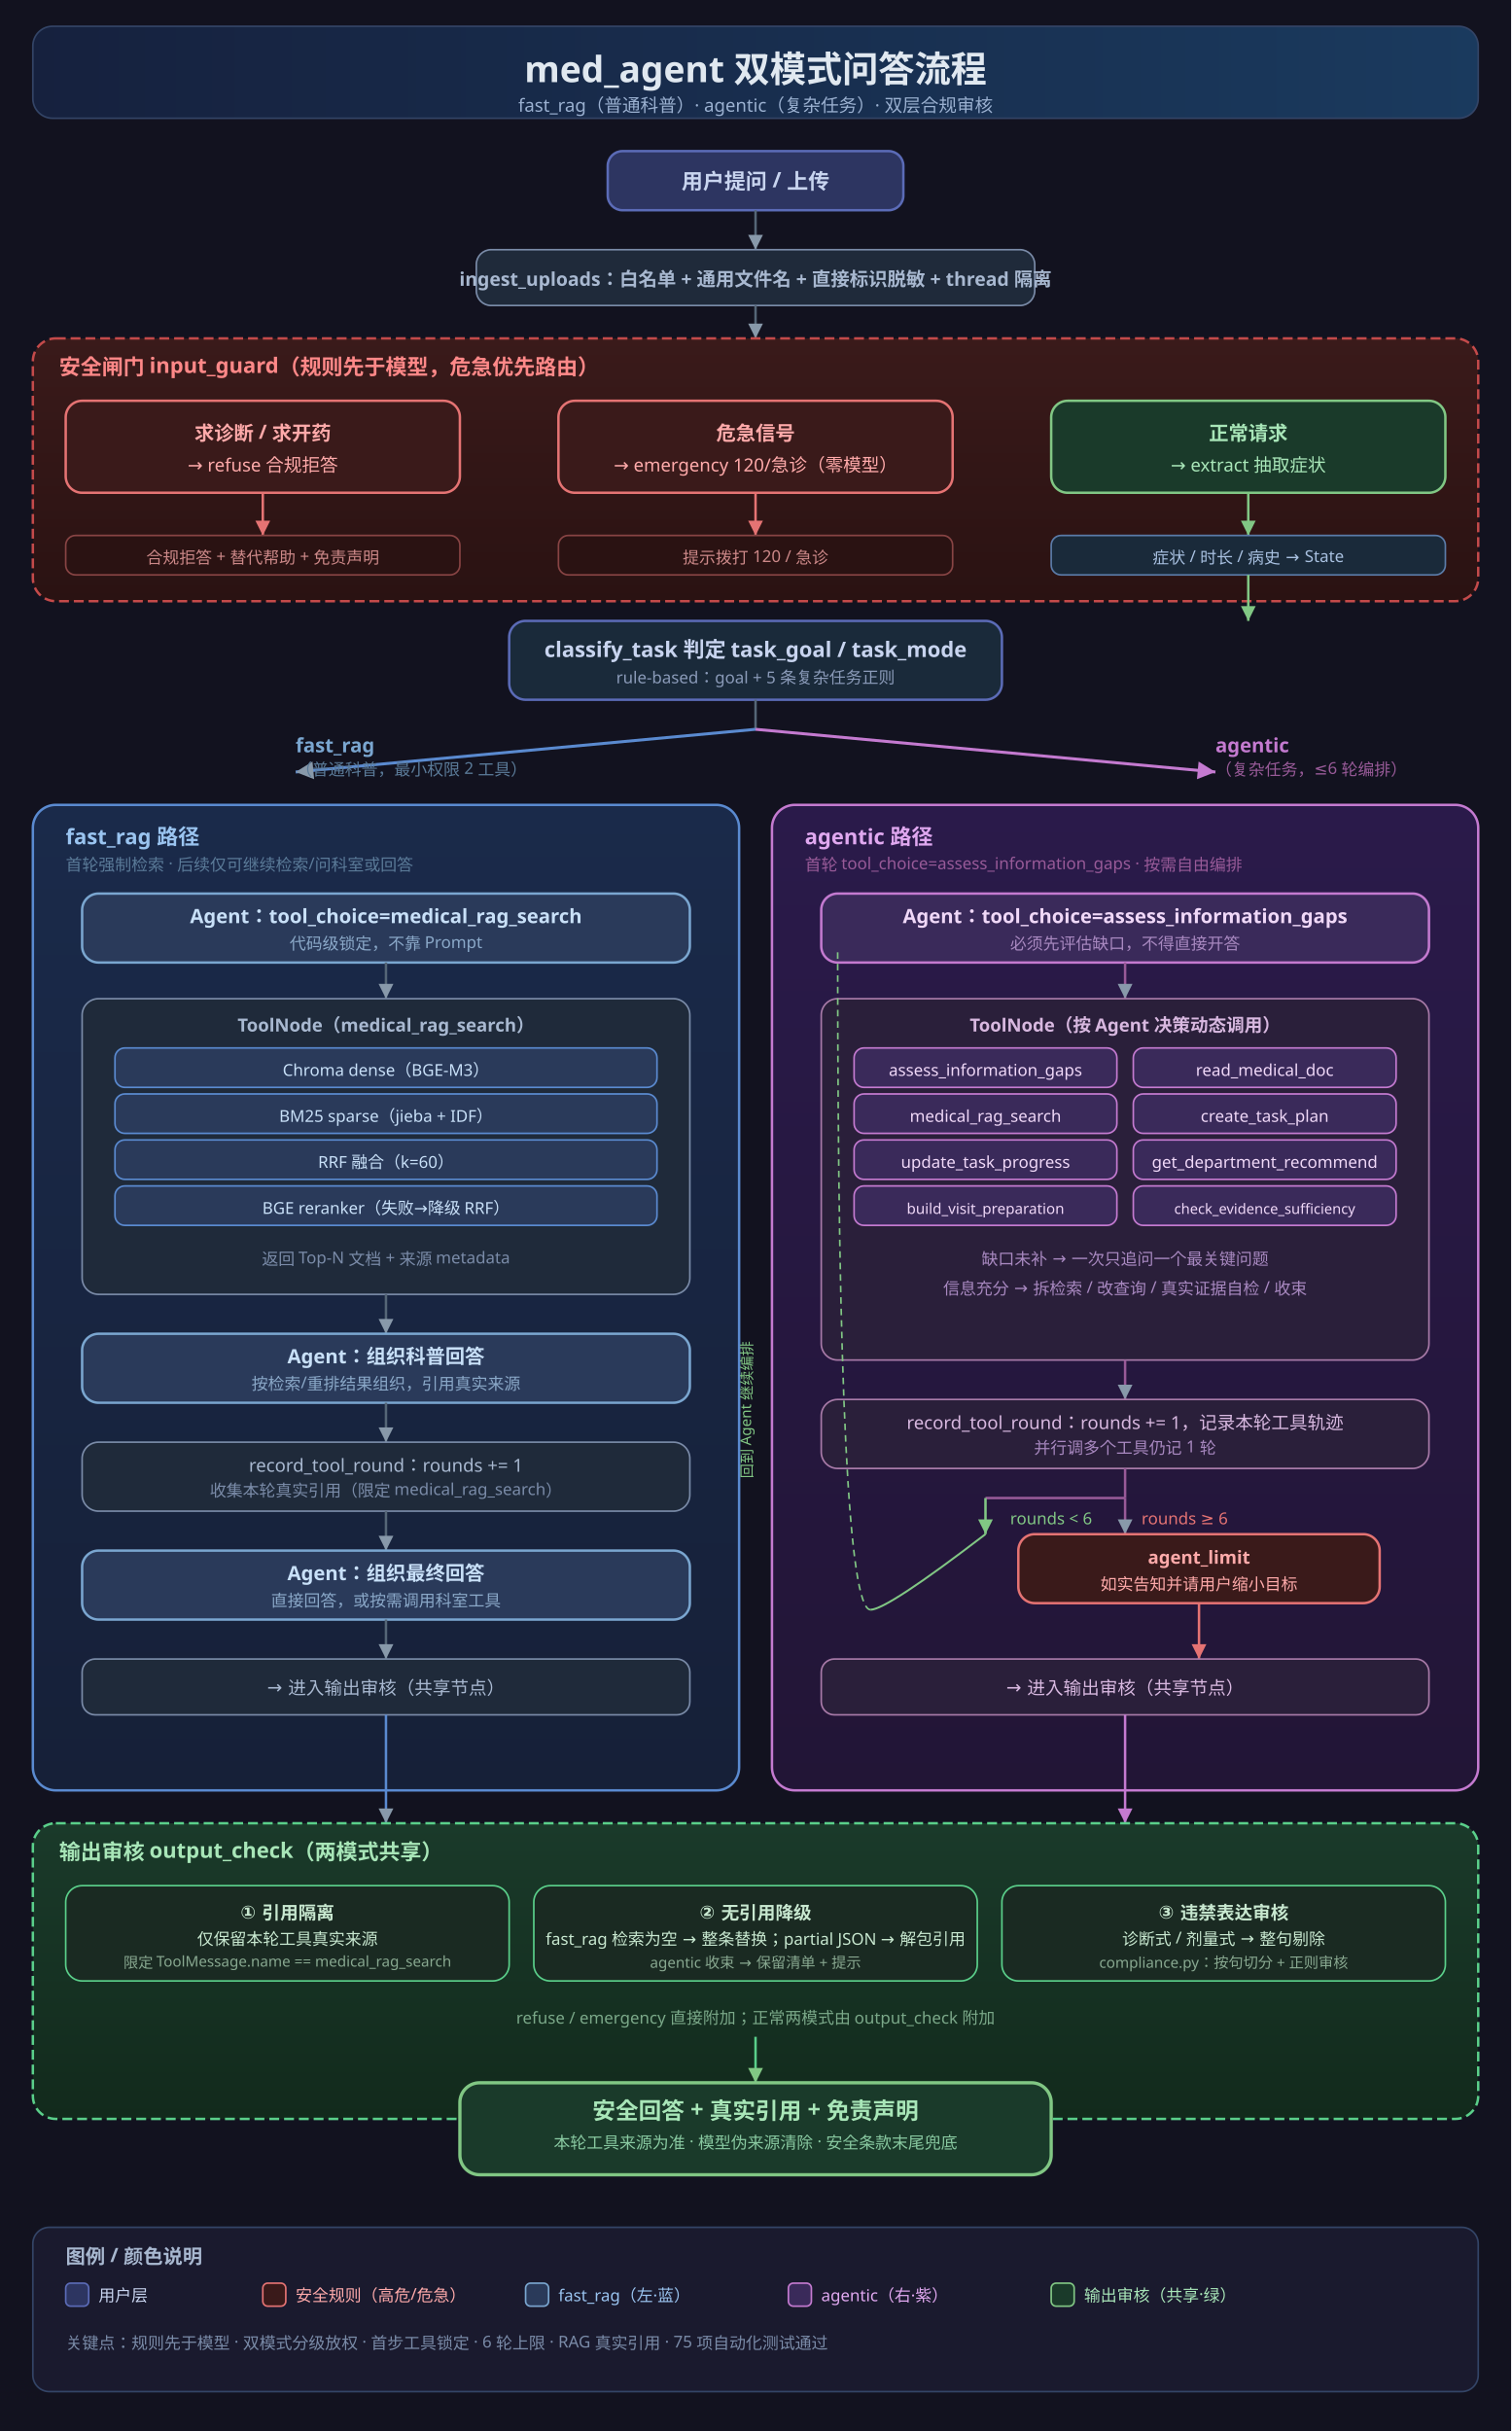
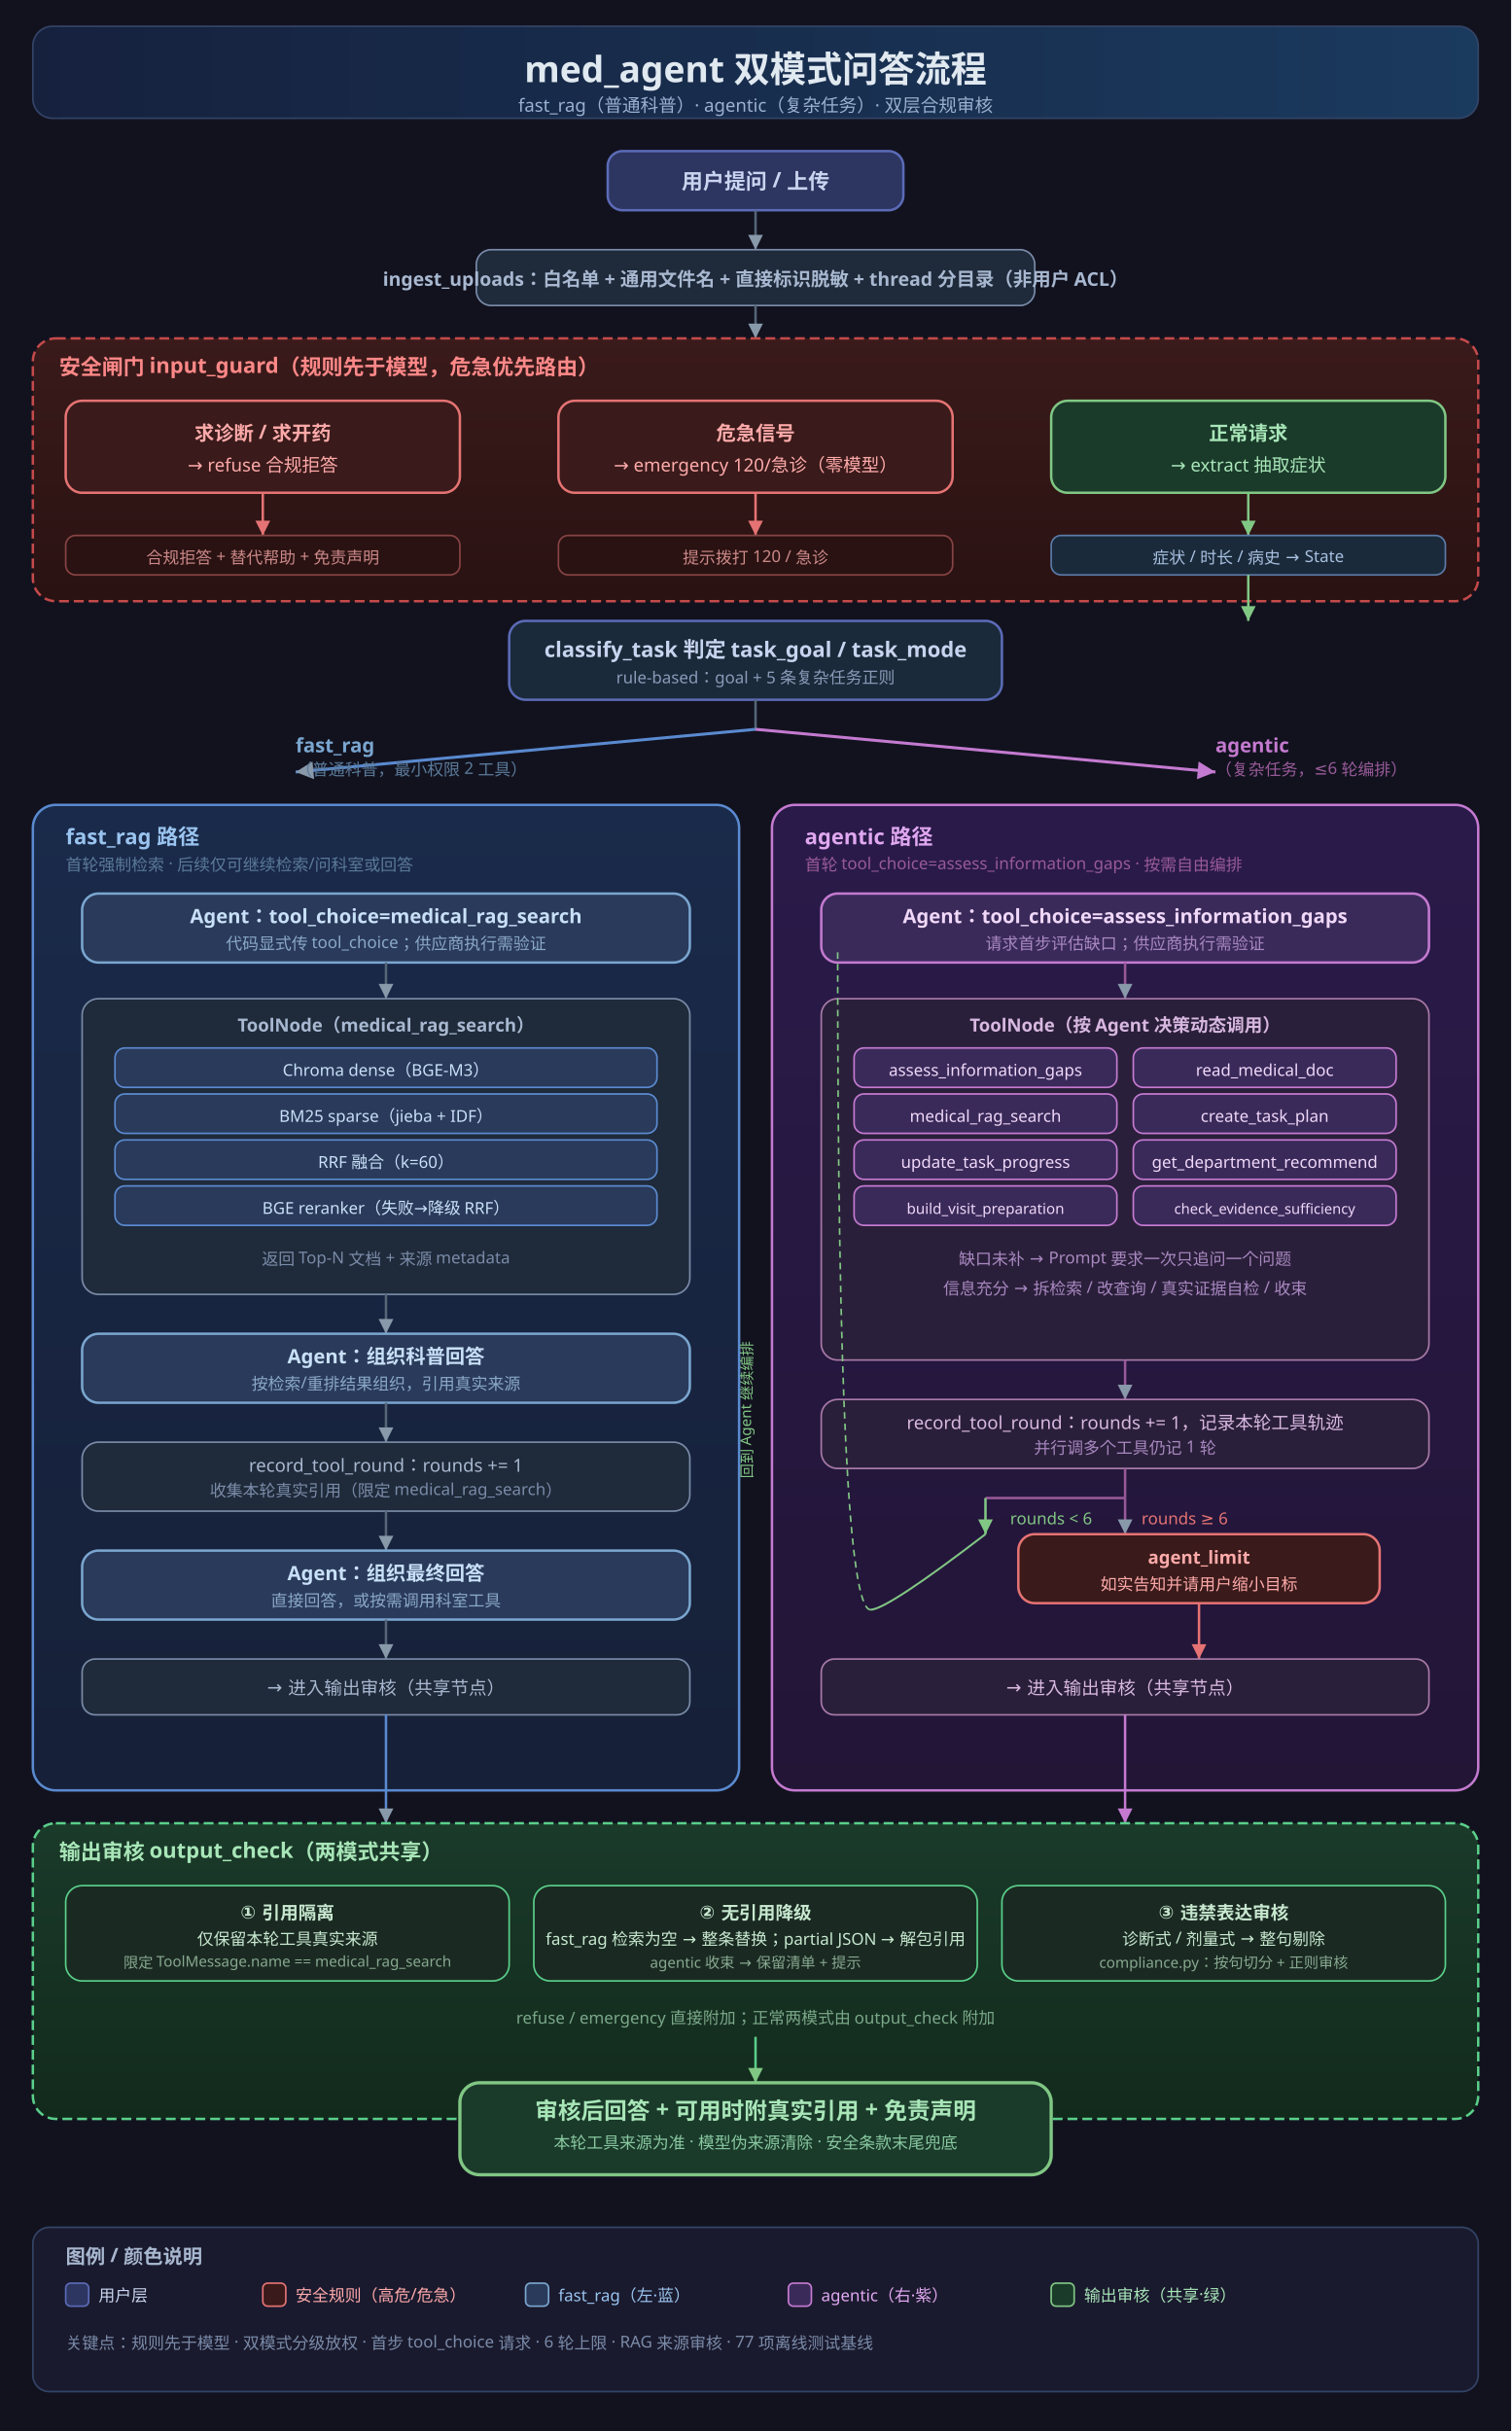
<svg xmlns="http://www.w3.org/2000/svg" viewBox="0 0 920 1480" font-family="'Microsoft YaHei','PingFang SC',sans-serif">
  <defs>
    <marker id="arr" markerWidth="10" markerHeight="10" refX="6" refY="3" orient="auto">
      <path d="M0,0 L6,3 L0,6 Z" fill="#8899aa" />
    </marker>
    <marker id="arrR" markerWidth="10" markerHeight="10" refX="6" refY="3" orient="auto">
      <path d="M0,0 L6,3 L0,6 Z" fill="#e57373" />
    </marker>
    <marker id="arrG" markerWidth="10" markerHeight="10" refX="6" refY="3" orient="auto">
      <path d="M0,0 L6,3 L0,6 Z" fill="#81c784" />
    </marker>
    <marker id="arrP" markerWidth="10" markerHeight="10" refX="6" refY="3" orient="auto">
      <path d="M0,0 L6,3 L0,6 Z" fill="#c47ad0" />
    </marker>
    <linearGradient id="titleBg" x1="0" y1="0" x2="1" y2="0">
      <stop offset="0" stop-color="#16213e" />
      <stop offset="1" stop-color="#1a3a5e" />
    </linearGradient>
    <linearGradient id="fastBg" x1="0" y1="0" x2="0" y2="1">
      <stop offset="0" stop-color="#1a2a4a" />
      <stop offset="1" stop-color="#162038" />
    </linearGradient>
    <linearGradient id="agBg" x1="0" y1="0" x2="0" y2="1">
      <stop offset="0" stop-color="#2a1a4a" />
      <stop offset="1" stop-color="#221536" />
    </linearGradient>
    <linearGradient id="safeBg" x1="0" y1="0" x2="0" y2="1">
      <stop offset="0" stop-color="#3a1a1a" />
      <stop offset="1" stop-color="#2a1212" />
    </linearGradient>
    <linearGradient id="outBg" x1="0" y1="0" x2="0" y2="1">
      <stop offset="0" stop-color="#1a3a2a" />
      <stop offset="1" stop-color="#122a1c" />
    </linearGradient>
  </defs>
  <rect x="0" y="0" width="920" height="1480" fill="#12121f" />
  <rect x="20" y="16" width="880" height="56" rx="12" fill="url(#titleBg)" stroke="#334466" stroke-width="1" />
  <text x="460" y="50" text-anchor="middle" fill="#e0e8f0" font-size="22" font-weight="900">med_agent 双模式问答流程</text>
  <text x="460" y="68" text-anchor="middle" fill="#9ab0d0" font-size="11">fast_rag（普通科普）· agentic（复杂任务）· 双层合规审核</text>
  <rect x="370" y="92" width="180" height="36" rx="9" fill="#2d3561" stroke="#5b6bb7" stroke-width="1.5" />
  <text x="460" y="115" text-anchor="middle" fill="#c8d4ef" font-size="13" font-weight="700">用户提问 / 上传</text>
  <line x1="460" y1="128" x2="460" y2="152" stroke="#556677" stroke-width="1.5" marker-end="url(#arr)" />
  <rect x="290" y="152" width="340" height="34" rx="9" fill="#1f2a3a" stroke="#7a8ba8" stroke-width="1" />
-   <text x="460" y="174" text-anchor="middle" fill="#a8b8d0" font-size="11.5" font-weight="700">ingest_uploads：白名单 + 通用文件名 + 直接标识脱敏 + thread 隔离</text>
+   <text x="460" y="174" text-anchor="middle" fill="#a8b8d0" font-size="11.5" font-weight="700">ingest_uploads：白名单 + 通用文件名 + 直接标识脱敏 + thread 分目录（非用户 ACL）</text>
  <line x1="460" y1="186" x2="460" y2="206" stroke="#556677" stroke-width="1.5" marker-end="url(#arr)" />
  <rect x="20" y="206" width="880" height="160" rx="14" fill="url(#safeBg)" stroke="#c44a4a" stroke-width="1.5" stroke-dasharray="6,3" />
  <text x="36" y="228" fill="#ff8888" font-size="13" font-weight="900">安全闸门 input_guard（规则先于模型，危急优先路由）</text>
  <rect x="40" y="244" width="240" height="56" rx="10" fill="#3a1a1a" stroke="#e57373" stroke-width="1.5" />
  <text x="160" y="268" text-anchor="middle" fill="#ffaaaa" font-size="12" font-weight="700">求诊断 / 求开药</text>
  <text x="160" y="287" text-anchor="middle" fill="#ffaaaa" font-size="11">→ refuse 合规拒答</text>
  <rect x="340" y="244" width="240" height="56" rx="10" fill="#3a1a1a" stroke="#e57373" stroke-width="1.5" />
  <text x="460" y="268" text-anchor="middle" fill="#ffaaaa" font-size="12" font-weight="700">危急信号</text>
  <text x="460" y="287" text-anchor="middle" fill="#ffaaaa" font-size="11">→ emergency 120/急诊（零模型）</text>
  <rect x="640" y="244" width="240" height="56" rx="10" fill="#1a3a2a" stroke="#81c784" stroke-width="1.5" />
  <text x="760" y="268" text-anchor="middle" fill="#a8e6b8" font-size="12" font-weight="700">正常请求</text>
  <text x="760" y="287" text-anchor="middle" fill="#a8e6b8" font-size="11">→ extract 抽取症状</text>
  <line x1="160" y1="300" x2="160" y2="326" stroke="#e57373" stroke-width="1.5" marker-end="url(#arrR)" />
  <line x1="460" y1="300" x2="460" y2="326" stroke="#e57373" stroke-width="1.5" marker-end="url(#arrR)" />
  <line x1="760" y1="300" x2="760" y2="326" stroke="#81c784" stroke-width="1.5" marker-end="url(#arrG)" />
  <rect x="40" y="326" width="240" height="24" rx="6" fill="#2a1212" stroke="#884444" stroke-width="1" />
  <text x="160" y="343" text-anchor="middle" fill="#cc8888" font-size="10">合规拒答 + 替代帮助 + 免责声明</text>
  <rect x="340" y="326" width="240" height="24" rx="6" fill="#2a1212" stroke="#884444" stroke-width="1" />
  <text x="460" y="343" text-anchor="middle" fill="#cc8888" font-size="10">提示拨打 120 / 急诊</text>
  <rect x="640" y="326" width="240" height="24" rx="6" fill="#1a2a3a" stroke="#5b7ba8" stroke-width="1" />
  <text x="760" y="343" text-anchor="middle" fill="#a8c0e0" font-size="10">症状 / 时长 / 病史 → State</text>
  <line x1="760" y1="350" x2="760" y2="378" stroke="#81c784" stroke-width="1.5" marker-end="url(#arrG)" />
  <rect x="310" y="378" width="300" height="48" rx="10" fill="#1a2a3a" stroke="#5b6bb7" stroke-width="1.5" />
  <text x="460" y="400" text-anchor="middle" fill="#c8d4ef" font-size="13" font-weight="700">classify_task 判定 task_goal / task_mode</text>
  <text x="460" y="416" text-anchor="middle" fill="#8a9ab8" font-size="10">rule-based：goal + 5 条复杂任务正则</text>
  <line x1="460" y1="426" x2="460" y2="444" stroke="#556677" stroke-width="1.5" />
  <line x1="460" y1="444" x2="180" y2="470" stroke="#5a8ad0" stroke-width="1.8" marker-end="url(#arr)" />
  <line x1="460" y1="444" x2="740" y2="470" stroke="#c47ad0" stroke-width="1.8" marker-end="url(#arrP)" />
  <text x="180" y="458" fill="#7aa6d0" font-size="12" font-weight="900">fast_rag</text>
  <text x="180" y="472" fill="#5a7a98" font-size="10">（普通科普，最小权限 2 工具）</text>
  <text x="740" y="458" fill="#c47ad0" font-size="12" font-weight="900">agentic</text>
  <text x="740" y="472" fill="#985a98" font-size="10">（复杂任务，≤6 轮编排）</text>
  <rect x="20" y="490" width="430" height="600" rx="14" fill="url(#fastBg)" stroke="#5a8ad0" stroke-width="1.5" />
  <text x="40" y="514" fill="#9ac4f0" font-size="13" font-weight="900">fast_rag 路径</text>
  <text x="40" y="530" fill="#5a7a98" font-size="10">首轮强制检索 · 后续仅可继续检索/问科室或回答</text>
  <rect x="50" y="544" width="370" height="42" rx="10" fill="#2a3a5a" stroke="#7aa6d0" stroke-width="1.5" />
  <text x="235" y="562" text-anchor="middle" fill="#c8e0f8" font-size="12" font-weight="700">Agent：tool_choice=medical_rag_search</text>
-   <text x="235" y="578" text-anchor="middle" fill="#8aa8c8" font-size="10">代码级锁定，不靠 Prompt</text>
+   <text x="235" y="578" text-anchor="middle" fill="#8aa8c8" font-size="10">代码显式传 tool_choice；供应商执行需验证</text>
  <line x1="235" y1="586" x2="235" y2="608" stroke="#556677" stroke-width="1.5" marker-end="url(#arr)" />
  <rect x="50" y="608" width="370" height="180" rx="10" fill="#1f2a3a" stroke="#7a8ba8" stroke-width="1" />
  <text x="235" y="628" text-anchor="middle" fill="#a8b8d0" font-size="11" font-weight="700">ToolNode（medical_rag_search）</text>
  <rect x="70" y="638" width="330" height="24" rx="6" fill="#2a3a5a" stroke="#5a8ad0" stroke-width="1" />
  <text x="235" y="655" text-anchor="middle" fill="#c8e0f8" font-size="10">Chroma dense（BGE-M3）</text>
  <rect x="70" y="666" width="330" height="24" rx="6" fill="#2a3a5a" stroke="#5a8ad0" stroke-width="1" />
  <text x="235" y="683" text-anchor="middle" fill="#c8e0f8" font-size="10">BM25 sparse（jieba + IDF）</text>
  <rect x="70" y="694" width="330" height="24" rx="6" fill="#2a3a5a" stroke="#5a8ad0" stroke-width="1" />
  <text x="235" y="711" text-anchor="middle" fill="#c8e0f8" font-size="10">RRF 融合（k=60）</text>
  <rect x="70" y="722" width="330" height="24" rx="6" fill="#2a3a5a" stroke="#5a8ad0" stroke-width="1" />
  <text x="235" y="739" text-anchor="middle" fill="#c8e0f8" font-size="10">BGE reranker（失败→降级 RRF）</text>
  <text x="235" y="770" text-anchor="middle" fill="#7a8ba8" font-size="10">返回 Top-N 文档 + 来源 metadata</text>
  <line x1="235" y1="788" x2="235" y2="812" stroke="#556677" stroke-width="1.5" marker-end="url(#arr)" />
  <rect x="50" y="812" width="370" height="42" rx="10" fill="#2a3a5a" stroke="#7aa6d0" stroke-width="1.5" />
  <text x="235" y="830" text-anchor="middle" fill="#c8e0f8" font-size="12" font-weight="700">Agent：组织科普回答</text>
  <text x="235" y="846" text-anchor="middle" fill="#8aa8c8" font-size="10">按检索/重排结果组织，引用真实来源</text>
  <line x1="235" y1="854" x2="235" y2="878" stroke="#556677" stroke-width="1.5" marker-end="url(#arr)" />
  <rect x="50" y="878" width="370" height="42" rx="10" fill="#1f2a3a" stroke="#7a8ba8" stroke-width="1" />
  <text x="235" y="896" text-anchor="middle" fill="#a8b8d0" font-size="11">record_tool_round：rounds += 1</text>
  <text x="235" y="911" text-anchor="middle" fill="#7a8ba8" font-size="10">收集本轮真实引用（限定 medical_rag_search）</text>
  <line x1="235" y1="920" x2="235" y2="944" stroke="#556677" stroke-width="1.5" marker-end="url(#arr)" />
  <rect x="50" y="944" width="370" height="42" rx="10" fill="#2a3a5a" stroke="#7aa6d0" stroke-width="1.5" />
  <text x="235" y="962" text-anchor="middle" fill="#c8e0f8" font-size="12" font-weight="700">Agent：组织最终回答</text>
  <text x="235" y="978" text-anchor="middle" fill="#8aa8c8" font-size="10">直接回答，或按需调用科室工具</text>
  <line x1="235" y1="986" x2="235" y2="1010" stroke="#556677" stroke-width="1.5" marker-end="url(#arr)" />
  <rect x="50" y="1010" width="370" height="34" rx="8" fill="#1f2a3a" stroke="#7a8ba8" stroke-width="1" />
  <text x="235" y="1031" text-anchor="middle" fill="#a8b8d0" font-size="11">→ 进入输出审核（共享节点）</text>
  <line x1="235" y1="1044" x2="235" y2="1110" stroke="#5a8ad0" stroke-width="1.5" marker-end="url(#arr)" />
  <rect x="470" y="490" width="430" height="600" rx="14" fill="url(#agBg)" stroke="#c47ad0" stroke-width="1.5" />
  <text x="490" y="514" fill="#e0a8f0" font-size="13" font-weight="900">agentic 路径</text>
  <text x="490" y="530" fill="#985a98" font-size="10">首轮 tool_choice=assess_information_gaps · 按需自由编排</text>
  <rect x="500" y="544" width="370" height="42" rx="10" fill="#3a2a5a" stroke="#c47ad0" stroke-width="1.5" />
  <text x="685" y="562" text-anchor="middle" fill="#f0d8f8" font-size="12" font-weight="700">Agent：tool_choice=assess_information_gaps</text>
-   <text x="685" y="578" text-anchor="middle" fill="#a888c0" font-size="10">必须先评估缺口，不得直接开答</text>
+   <text x="685" y="578" text-anchor="middle" fill="#a888c0" font-size="10">请求首步评估缺口；供应商执行需验证</text>
  <line x1="685" y1="586" x2="685" y2="608" stroke="#985a98" stroke-width="1.5" marker-end="url(#arr)" />
  <rect x="500" y="608" width="370" height="220" rx="10" fill="#2a1f3a" stroke="#a87aa8" stroke-width="1" />
  <text x="685" y="628" text-anchor="middle" fill="#d8b8e0" font-size="11" font-weight="700">ToolNode（按 Agent 决策动态调用）</text>
  <rect x="520" y="638" width="160" height="24" rx="6" fill="#3a2a5a" stroke="#c47ad0" stroke-width="1" />
  <text x="600" y="655" text-anchor="middle" fill="#f0d8f8" font-size="10">assess_information_gaps</text>
  <rect x="690" y="638" width="160" height="24" rx="6" fill="#3a2a5a" stroke="#c47ad0" stroke-width="1" />
  <text x="770" y="655" text-anchor="middle" fill="#f0d8f8" font-size="10">read_medical_doc</text>
  <rect x="520" y="666" width="160" height="24" rx="6" fill="#3a2a5a" stroke="#c47ad0" stroke-width="1" />
  <text x="600" y="683" text-anchor="middle" fill="#f0d8f8" font-size="10">medical_rag_search</text>
  <rect x="690" y="666" width="160" height="24" rx="6" fill="#3a2a5a" stroke="#c47ad0" stroke-width="1" />
  <text x="770" y="683" text-anchor="middle" fill="#f0d8f8" font-size="10">create_task_plan</text>
  <rect x="520" y="694" width="160" height="24" rx="6" fill="#3a2a5a" stroke="#c47ad0" stroke-width="1" />
  <text x="600" y="711" text-anchor="middle" fill="#f0d8f8" font-size="10">update_task_progress</text>
  <rect x="690" y="694" width="160" height="24" rx="6" fill="#3a2a5a" stroke="#c47ad0" stroke-width="1" />
  <text x="770" y="711" text-anchor="middle" fill="#f0d8f8" font-size="10">get_department_recommend</text>
  <rect x="520" y="722" width="160" height="24" rx="6" fill="#3a2a5a" stroke="#c47ad0" stroke-width="1" />
  <text x="600" y="739" text-anchor="middle" fill="#f0d8f8" font-size="9">build_visit_preparation</text>
  <rect x="690" y="722" width="160" height="24" rx="6" fill="#3a2a5a" stroke="#c47ad0" stroke-width="1" />
  <text x="770" y="739" text-anchor="middle" fill="#f0d8f8" font-size="8.7">check_evidence_sufficiency</text>
-   <text x="685" y="770" text-anchor="middle" fill="#a888c0" font-size="10">缺口未补 → 一次只追问一个最关键问题</text>
+   <text x="685" y="770" text-anchor="middle" fill="#a888c0" font-size="10">缺口未补 → Prompt 要求一次只追问一个问题</text>
  <text x="685" y="788" text-anchor="middle" fill="#a888c0" font-size="10">信息充分 → 拆检索 / 改查询 / 真实证据自检 / 收束</text>
  <line x1="685" y1="828" x2="685" y2="852" stroke="#985a98" stroke-width="1.5" marker-end="url(#arr)" />
  <rect x="500" y="852" width="370" height="42" rx="10" fill="#2a1f3a" stroke="#a87aa8" stroke-width="1" />
  <text x="685" y="870" text-anchor="middle" fill="#d8b8e0" font-size="11">record_tool_round：rounds += 1，记录本轮工具轨迹</text>
  <text x="685" y="885" text-anchor="middle" fill="#a888c0" font-size="10">并行调多个工具仍记 1 轮</text>
  <line x1="685" y1="894" x2="685" y2="912" stroke="#985a98" stroke-width="1.5" />
  <line x1="685" y1="912" x2="600" y2="912" stroke="#985a98" stroke-width="1.5" />
  <line x1="600" y1="912" x2="600" y2="934" stroke="#81c784" stroke-width="1.5" marker-end="url(#arrG)" />
  <line x1="685" y1="912" x2="685" y2="934" stroke="#985a98" stroke-width="1.5" marker-end="url(#arr)" />
  <text x="615" y="928" fill="#81c784" font-size="10">rounds &lt; 6</text>
  <text x="695" y="928" fill="#e57373" font-size="10">rounds ≥ 6</text>
  <path d="M 600 934 Q 540 980 530 980" stroke="#81c784" stroke-width="1.2" fill="none" />
  <path d="M 530 980 Q 510 980 510 578" stroke="#81c784" stroke-width="1" fill="none" stroke-dasharray="4,3" />
  <text x="458" y="900" fill="#81c784" font-size="9" transform="rotate(-90 458 900)">回到 Agent 继续编排</text>
  <rect x="620" y="934" width="220" height="42" rx="10" fill="#3a1a1a" stroke="#e57373" stroke-width="1.5" />
  <text x="730" y="952" text-anchor="middle" fill="#ffaaaa" font-size="11" font-weight="700">agent_limit</text>
  <text x="730" y="968" text-anchor="middle" fill="#ffaaaa" font-size="10">如实告知并请用户缩小目标</text>
  <line x1="730" y1="976" x2="730" y2="1010" stroke="#e57373" stroke-width="1.5" marker-end="url(#arrR)" />
  <rect x="500" y="1010" width="370" height="34" rx="8" fill="#2a1f3a" stroke="#a87aa8" stroke-width="1" />
  <text x="685" y="1031" text-anchor="middle" fill="#d8b8e0" font-size="11">→ 进入输出审核（共享节点）</text>
  <line x1="685" y1="1044" x2="685" y2="1110" stroke="#c47ad0" stroke-width="1.5" marker-end="url(#arrP)" />
  <rect x="20" y="1110" width="880" height="180" rx="14" fill="url(#outBg)" stroke="#5acf8a" stroke-width="1.5" stroke-dasharray="6,3" />
  <text x="36" y="1132" fill="#a8e6b8" font-size="13" font-weight="900">输出审核 output_check（两模式共享）</text>
  <rect x="40" y="1148" width="270" height="58" rx="10" fill="#1a2a22" stroke="#5acf8a" stroke-width="1" />
  <text x="175" y="1168" text-anchor="middle" fill="#c8e8d0" font-size="11" font-weight="700">① 引用隔离</text>
  <text x="175" y="1184" text-anchor="middle" fill="#c8e8d0" font-size="10">仅保留本轮工具真实来源</text>
  <text x="175" y="1198" text-anchor="middle" fill="#88a890" font-size="9">限定 ToolMessage.name == medical_rag_search</text>
  <rect x="325" y="1148" width="270" height="58" rx="10" fill="#1a2a22" stroke="#5acf8a" stroke-width="1" />
  <text x="460" y="1168" text-anchor="middle" fill="#c8e8d0" font-size="11" font-weight="700">② 无引用降级</text>
  <text x="460" y="1184" text-anchor="middle" fill="#c8e8d0" font-size="10">fast_rag 检索为空 → 整条替换；partial JSON → 解包引用</text>
  <text x="460" y="1198" text-anchor="middle" fill="#88a890" font-size="9">agentic 收束 → 保留清单 + 提示</text>
  <rect x="610" y="1148" width="270" height="58" rx="10" fill="#1a2a22" stroke="#5acf8a" stroke-width="1" />
  <text x="745" y="1168" text-anchor="middle" fill="#c8e8d0" font-size="11" font-weight="700">③ 违禁表达审核</text>
  <text x="745" y="1184" text-anchor="middle" fill="#c8e8d0" font-size="10">诊断式 / 剂量式 → 整句剔除</text>
  <text x="745" y="1198" text-anchor="middle" fill="#88a890" font-size="9">compliance.py：按句切分 + 正则审核</text>
  <text x="460" y="1232" text-anchor="middle" fill="#7aa888" font-size="10">refuse / emergency 直接附加；正常两模式由 output_check 附加</text>
  <line x1="460" y1="1240" x2="460" y2="1268" stroke="#5acf8a" stroke-width="1.5" marker-end="url(#arrG)" />
  <rect x="280" y="1268" width="360" height="56" rx="12" fill="#1a3a2a" stroke="#81c784" stroke-width="2" />
-   <text x="460" y="1290" text-anchor="middle" fill="#a8e6b8" font-size="14" font-weight="900">安全回答 + 真实引用 + 免责声明</text>
+   <text x="460" y="1290" text-anchor="middle" fill="#a8e6b8" font-size="14" font-weight="900">审核后回答 + 可用时附真实引用 + 免责声明</text>
  <text x="460" y="1308" text-anchor="middle" fill="#88c8a0" font-size="10">本轮工具来源为准 · 模型伪来源清除 · 安全条款末尾兜底</text>
  <rect x="20" y="1356" width="880" height="100" rx="10" fill="#1a1a2e" stroke="#334466" stroke-width="1" />
  <text x="40" y="1378" fill="#a8b8d0" font-size="12" font-weight="700">图例 / 颜色说明</text>
  <rect x="40" y="1390" width="14" height="14" rx="3" fill="#2d3561" stroke="#5b6bb7" />
  <text x="60" y="1401" fill="#c8d4ef" font-size="10">用户层</text>
  <rect x="160" y="1390" width="14" height="14" rx="3" fill="#3a1a1a" stroke="#e57373" />
  <text x="180" y="1401" fill="#ffaaaa" font-size="10">安全规则（高危/危急）</text>
  <rect x="320" y="1390" width="14" height="14" rx="3" fill="#2a3a5a" stroke="#7aa6d0" />
  <text x="340" y="1401" fill="#9ac4f0" font-size="10">fast_rag（左·蓝）</text>
  <rect x="480" y="1390" width="14" height="14" rx="3" fill="#3a2a5a" stroke="#c47ad0" />
  <text x="500" y="1401" fill="#e0a8f0" font-size="10">agentic（右·紫）</text>
  <rect x="640" y="1390" width="14" height="14" rx="3" fill="#1a3a2a" stroke="#81c784" />
  <text x="660" y="1401" fill="#a8e6b8" font-size="10">输出审核（共享·绿）</text>
-   <text x="40" y="1430" fill="#7a8ba8" font-size="10">关键点：规则先于模型 · 双模式分级放权 · 首步工具锁定 · 6 轮上限 · RAG 真实引用 · 75 项自动化测试通过</text>
+   <text x="40" y="1430" fill="#7a8ba8" font-size="10">关键点：规则先于模型 · 双模式分级放权 · 首步 tool_choice 请求 · 6 轮上限 · RAG 来源审核 · 77 项离线测试基线</text>
</svg>
